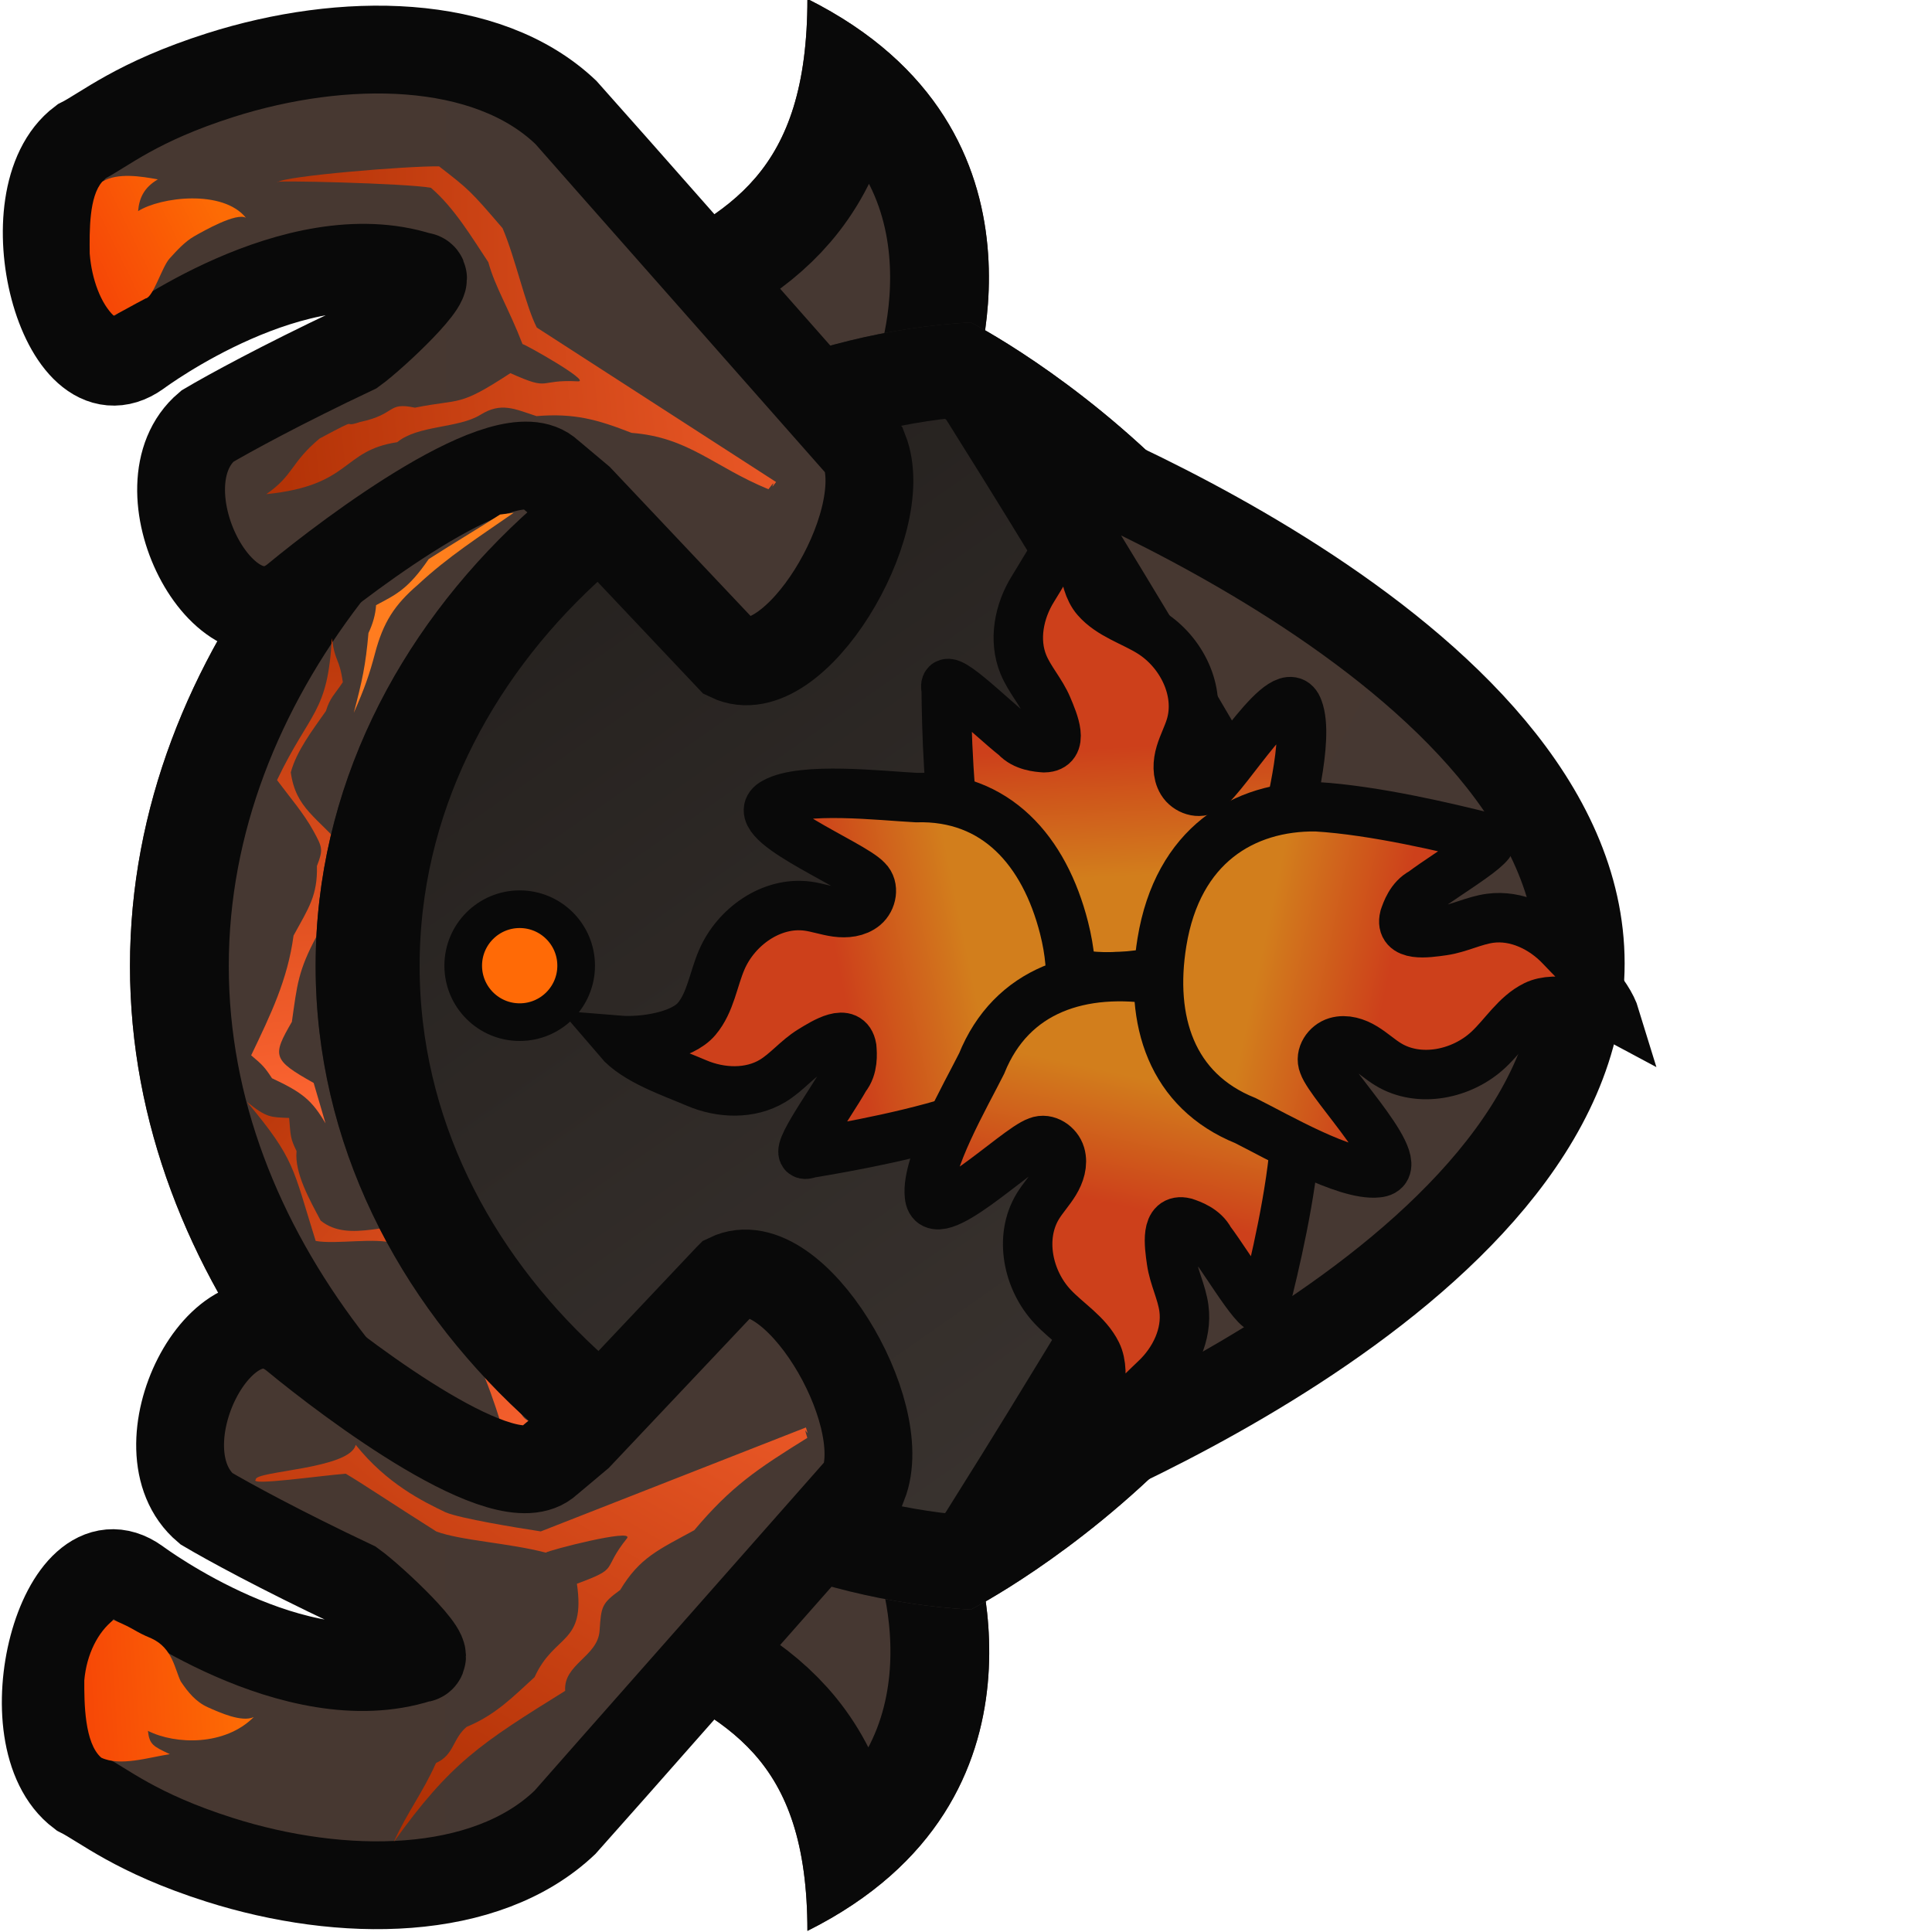
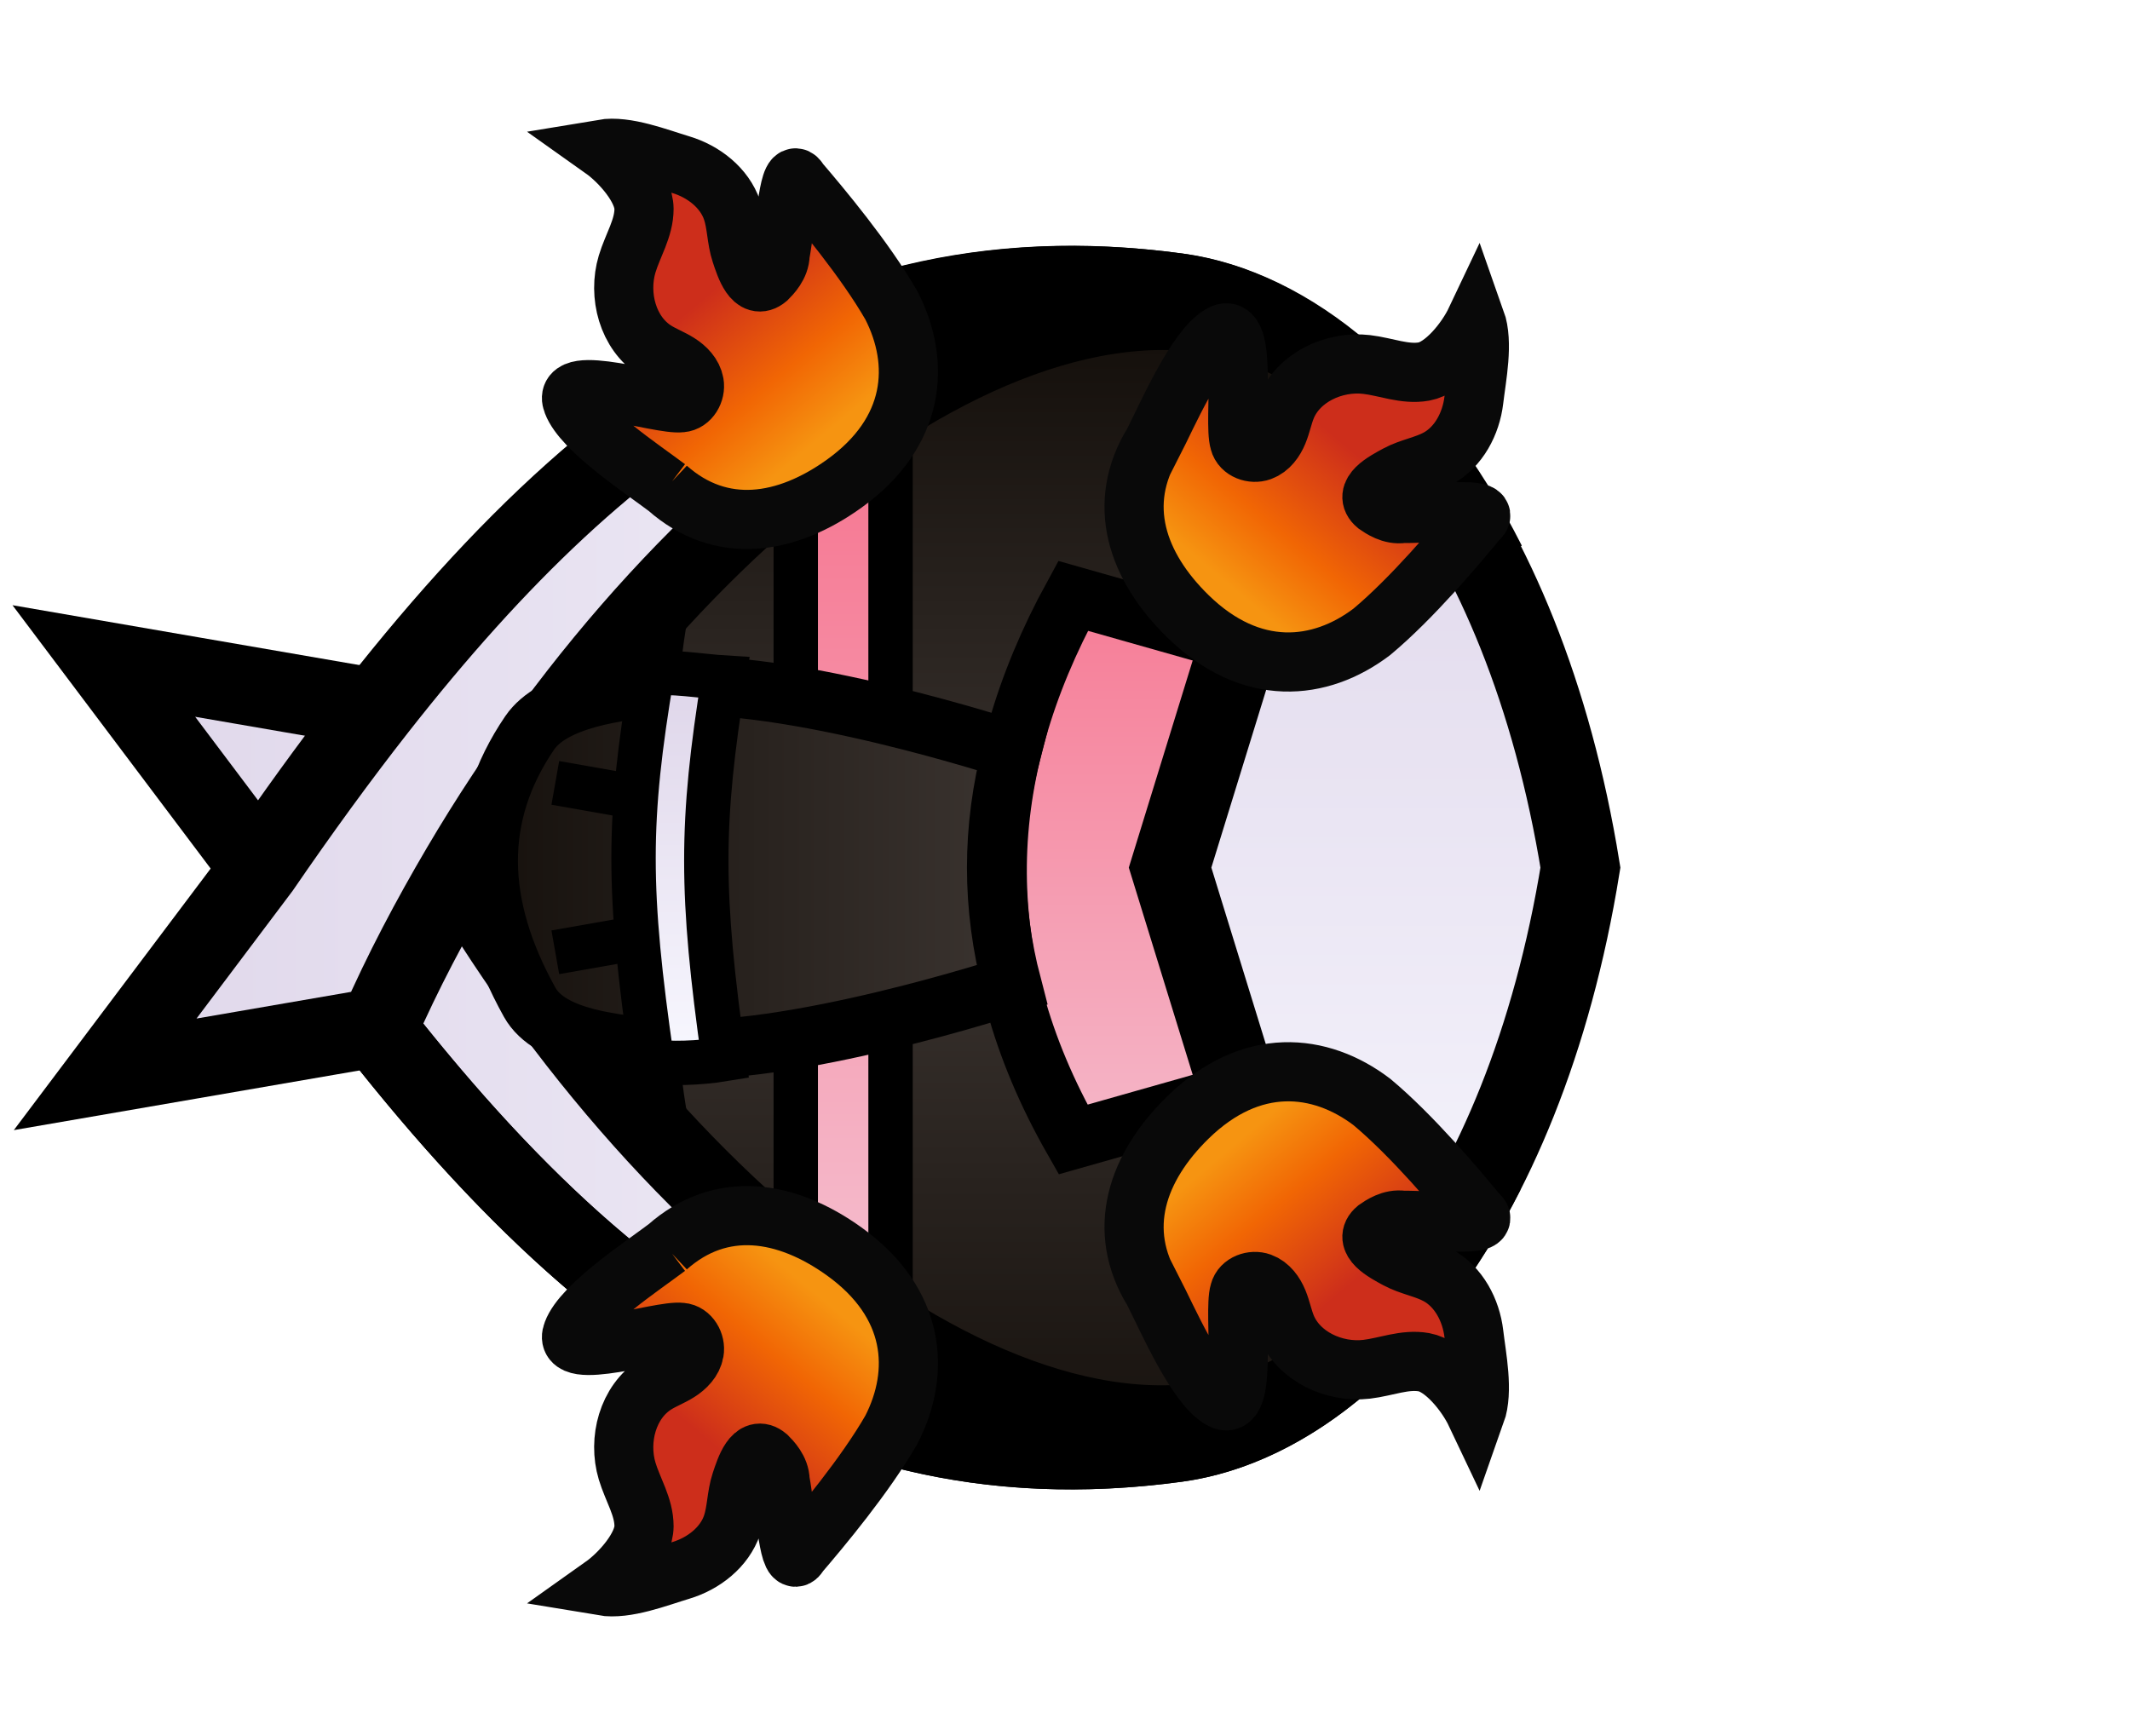
- <svg xmlns="http://www.w3.org/2000/svg" xmlns:xlink="http://www.w3.org/1999/xlink" width="176" height="176" version="1.1" id="svg17" xml:space="preserve">
-   <defs id="defs8">
+ <svg xmlns="http://www.w3.org/2000/svg" xmlns:xlink="http://www.w3.org/1999/xlink" width="216" height="176" version="1.1" xml:space="preserve">
+   <defs>
+     <linearGradient id="linearGradient6069-2">
+       <stop stop-color="#f5b9ca" offset="0" />
+       <stop stop-color="#f67a94" offset="1" />
+     </linearGradient>
+     <linearGradient id="linearGradient20">
+       <stop stop-color="#f8f8ff" offset="0" />
+       <stop stop-color="#ded5e9" offset="1" />
+     </linearGradient>
    <linearGradient id="linearGradient606">
-       <stop style="stop-color:#cd401b;stop-opacity:1;" offset="0.188" id="stop606" />
-       <stop style="stop-color:#d27e1c;stop-opacity:1;" offset="1" id="stop607" />
+       <stop stop-color="#cd2e1b" offset="0" />
+       <stop stop-color="#f16604" offset=".594" />
+       <stop stop-color="#f69411" offset="1" />
    </linearGradient>
-     <linearGradient id="linearGradient602">
-       <stop style="stop-color:#f64806;stop-opacity:1;" offset="0" id="stop602" />
-       <stop style="stop-color:#fd6b05;stop-opacity:1;" offset="1" id="stop603" />
+     <linearGradient id="a">
+       <stop stop-color="#140f0b" offset="0" />
+       <stop stop-color="#3d3632" offset="1" />
    </linearGradient>
-     <linearGradient id="linearGradient599">
-       <stop style="stop-color:#fe6e05;stop-opacity:1;" offset="0" id="stop599" />
-       <stop style="stop-color:#f64706;stop-opacity:1;" offset="1" id="stop600" />
-     </linearGradient>
-     <linearGradient id="linearGradient598">
-       <stop offset="0" stop-color="#ee9347" id="stop597" style="stop-color:#463832;stop-opacity:1;" />
-       <stop offset="1" stop-color="#80400b" id="stop598" style="stop-color:#473831;stop-opacity:1;" />
-     </linearGradient>
-     <linearGradient id="linearGradient596">
-       <stop offset="0" stop-color="#ee9347" id="stop450" style="stop-color:#463832;stop-opacity:1;" />
-       <stop offset="1" stop-color="#80400b" id="stop596" style="stop-color:#473831;stop-opacity:1;" />
-     </linearGradient>
-     <linearGradient id="linearGradient352">
-       <stop offset="0" stop-color="#3d7519" id="stop351" style="stop-color:#fde01f;stop-opacity:1;" />
-       <stop offset="1" stop-color="#7fd846" id="stop352" style="stop-color:#bf2617;stop-opacity:1;" />
-     </linearGradient>
-     <linearGradient id="linearGradient350">
-       <stop offset="0" stop-color="#3d7519" id="stop349" style="stop-color:#fee022;stop-opacity:1;" />
-       <stop offset="1" stop-color="#7fd846" id="stop350" style="stop-color:#bc2416;stop-opacity:1;" />
-     </linearGradient>
-     <linearGradient id="linearGradient348">
-       <stop offset="0" stop-color="#3d7519" id="stop347" style="stop-color:#c02417;stop-opacity:1;" />
-       <stop offset="1" stop-color="#7fd846" id="stop348" style="stop-color:#fcdd20;stop-opacity:1;" />
-     </linearGradient>
-     <linearGradient id="linearGradient346">
-       <stop offset="0" stop-color="#3d7519" id="stop345" style="stop-color:#fee025;stop-opacity:1;" />
-       <stop offset="1" stop-color="#7fd846" id="stop346" style="stop-color:#ba2217;stop-opacity:1;" />
-     </linearGradient>
-     <linearGradient id="linearGradient275">
-       <stop offset="0" stop-color="#3d7519" id="stop274" style="stop-color:#05ff3f;stop-opacity:0.214;" />
-       <stop offset="1" stop-color="#7fd846" id="stop275" />
-     </linearGradient>
-     <linearGradient id="d">
-       <stop offset="0" stop-color="#66a000" id="stop1" style="stop-color:#473831;stop-opacity:1;" />
-       <stop offset="1" stop-color="#0e2608" id="stop2" style="stop-color:#463832;stop-opacity:1;" />
-     </linearGradient>
-     <linearGradient id="b">
-       <stop offset="0" stop-color="#ee9347" id="stop3" />
-       <stop offset="1" stop-color="#80400b" id="stop4" />
-     </linearGradient>
-     <linearGradient id="c">
-       <stop offset="0" stop-color="#3d7519" id="stop5" style="stop-color:#fcdf1f;stop-opacity:1;" />
-       <stop offset="1" stop-color="#7fd846" id="stop6" style="stop-color:#bc2516;stop-opacity:1;" />
-     </linearGradient>
-     <clipPath id="f">
-       <path d="M188 128c0 80-69.756 119.362-69.756 119.362C64 244 8.638 193.922 8.638 128S64 12 118.244 8.638C118.244 8.638 188 48 188 128z" fill="#252525" fill-opacity=".601" stroke-width="12.537" id="path6" />
-     </clipPath>
-     <linearGradient xlink:href="#a" id="g" x1="14.454" y1="-2.288" x2="190.761" y2="225.716" gradientUnits="userSpaceOnUse" />
-     <clipPath id="e">
-       <path d="M123.919 88L88.48 139.9s9.15 24-14.85 36c0-16-7.496-19.178-16.502-23.657-23.593-11.734-45.21-35.545-45.21-64.243 0-28.855 21.854-52.663 45.597-64.27C66.4 19.387 73.63 15.9 73.63-.1c24 12 14.803 36 14.803 36z" fill="#b9009d" stroke-width="18" id="path7" />
-     </clipPath>
-     <linearGradient id="a">
-       <stop offset="0" stop-color="#1f1c1a" id="stop7" />
-       <stop offset="1" stop-color="#3d3632" id="stop8" />
-     </linearGradient>
-     <linearGradient xlink:href="#linearGradient598" id="i" x1="77.026" y1="146.112" x2="156.422" y2="146.112" gradientUnits="userSpaceOnUse" gradientTransform="rotate(180,78.68478,87.963)" />
-     <linearGradient xlink:href="#b" id="h" x1="77.026" y1="29.814" x2="156.422" y2="29.814" gradientUnits="userSpaceOnUse" gradientTransform="rotate(180 78.305 87.963)" />
-     <linearGradient xlink:href="#linearGradient352" id="k" gradientUnits="userSpaceOnUse" gradientTransform="matrix(0.7856,0,0,0.7856,127.699,-115.817)" x1="71.621" y1="99.306" x2="113.125" y2="99.306" />
-     <linearGradient xlink:href="#linearGradient350" id="l" gradientUnits="userSpaceOnUse" gradientTransform="matrix(0.7856,0,0,0.7856,127.699,-115.817)" x1="71.639" y1="76.797" x2="113.027" y2="76.797" />
-     <linearGradient xlink:href="#c" id="m" gradientUnits="userSpaceOnUse" gradientTransform="matrix(0.7856,0,0,0.7856,127.699,-115.817)" x1="98.247" y1="107.222" x2="131.002" y2="107.222" />
-     <linearGradient xlink:href="#linearGradient348" id="n" gradientUnits="userSpaceOnUse" gradientTransform="matrix(0.7856,0,0,0.7856,127.699,-115.817)" x1="98.05" y1="68.832" x2="130.747" y2="68.832" />
-     <linearGradient xlink:href="#linearGradient346" id="o" gradientUnits="userSpaceOnUse" gradientTransform="matrix(0.7856,0,0,0.7856,127.699,-115.817)" x1="104.322" y1="87.868" x2="153.433" y2="87.868" />
-     <linearGradient xlink:href="#d" id="j" x1="64" y1="64" x2="160" y2="112" gradientUnits="userSpaceOnUse" gradientTransform="translate(0 -.038)" />
-     <linearGradient xlink:href="#linearGradient596" id="linearGradient353" gradientUnits="userSpaceOnUse" gradientTransform="matrix(-1,0,0,1,157.2796,0.3310475)" x1="77.026" y1="146.112" x2="156.422" y2="146.112" />
-     <radialGradient id="SVGID_00000043440862734311298450000003690999026816539545_-9" cx="200" cy="80.318" r="166.051" gradientUnits="userSpaceOnUse" gradientTransform="translate(0.5921954,-47.34377)">
-       <stop offset="0" style="stop-color:#FFA000" id="stop227-3" />
-       <stop offset="0.639" style="stop-color:#FF6633" id="stop228-9" />
-       <stop offset="1" style="stop-color:#A82B00" id="stop229-0" />
-     </radialGradient>
-     <radialGradient id="SVGID_00000127760169762886476280000003704748349587310474_-8" cx="109.611" cy="65.757" r="20.283" gradientUnits="userSpaceOnUse">
-       <stop offset="0" style="stop-color:#FFD014" id="stop230-8" />
-       <stop offset="1" style="stop-color:#000000" id="stop231-5" />
-     </radialGradient>
-     <radialGradient id="SVGID_00000054239871969843397810000001643135387112304531_-0" cx="99.238" cy="82.381" r="14.543" gradientUnits="userSpaceOnUse">
-       <stop offset="0" style="stop-color:#FFD014" id="stop232-9" />
-       <stop offset="1" style="stop-color:#000000" id="stop233-6" />
-     </radialGradient>
-     <radialGradient id="SVGID_00000021087963179529630160000001686441295271705742_-3" cx="88.112" cy="76.326" r="13.328" gradientUnits="userSpaceOnUse">
-       <stop offset="0" style="stop-color:#FFD014" id="stop234-8" />
-       <stop offset="1" style="stop-color:#000000" id="stop235-5" />
-     </radialGradient>
-     <radialGradient id="SVGID_00000096774798622143386760000010919521614812938375_-6" cx="132.22" cy="79.159" r="23.889" gradientUnits="userSpaceOnUse">
-       <stop offset="0" style="stop-color:#FFD014" id="stop236-1" />
-       <stop offset="1" style="stop-color:#000000" id="stop237-1" />
-     </radialGradient>
-     <radialGradient id="SVGID_00000158711792807480875940000000670899902772932523_-5" cx="144.679" cy="76.851" r="17.944" gradientUnits="userSpaceOnUse">
-       <stop offset="0" style="stop-color:#FFD014" id="stop238-9" />
-       <stop offset="1" style="stop-color:#000000" id="stop239-8" />
-     </radialGradient>
-     <radialGradient id="SVGID_00000088096580198607632740000017453196991299984809_-4" cx="204.848" cy="76.613" r="20.557" gradientUnits="userSpaceOnUse">
-       <stop offset="0" style="stop-color:#FFD014" id="stop240-8" />
-       <stop offset="1" style="stop-color:#000000" id="stop241-1" />
-     </radialGradient>
-     <radialGradient id="SVGID_00000067202546367791681890000017935699339522111153_-0" cx="230.967" cy="70.157" r="8.685" gradientUnits="userSpaceOnUse">
-       <stop offset="0" style="stop-color:#FFD014" id="stop242-3" />
-       <stop offset="1" style="stop-color:#000000" id="stop243-0" />
-     </radialGradient>
-     <radialGradient id="SVGID_00000109025715151080144350000012658736305979864230_-4" cx="273.604" cy="74.489" r="10.573" gradientUnits="userSpaceOnUse">
-       <stop offset="0" style="stop-color:#FFD014" id="stop244-4" />
-       <stop offset="1" style="stop-color:#000000" id="stop245-4" />
-     </radialGradient>
-     <radialGradient id="SVGID_00000062183028735064828830000001914576097694144405_-4" cx="282.646" cy="81.984" r="5.257" gradientUnits="userSpaceOnUse">
-       <stop offset="0" style="stop-color:#FFD014" id="stop246-7" />
-       <stop offset="1" style="stop-color:#000000" id="stop247-6" />
-     </radialGradient>
-     <radialGradient id="SVGID_00000003789521454151454920000010753428654990849174_-3" cx="303.026" cy="94.677" r="10.987" gradientUnits="userSpaceOnUse">
-       <stop offset="0" style="stop-color:#FFD014" id="stop248-1" />
-       <stop offset="1" style="stop-color:#000000" id="stop249-7" />
-     </radialGradient>
-     <radialGradient id="SVGID_00000034060089305641318310000015556323764348418985_-5" cx="318.625" cy="84.455" r="5.028" gradientUnits="userSpaceOnUse">
-       <stop offset="0" style="stop-color:#FFD014" id="stop250-9" />
-       <stop offset="1" style="stop-color:#000000" id="stop251-6" />
-     </radialGradient>
-     <linearGradient xlink:href="#linearGradient599" id="linearGradient600" x1="6960.885" y1="1522.917" x2="6960.885" y2="2082.52" gradientUnits="userSpaceOnUse" gradientTransform="matrix(1.000625,-0.01239009,-0.01239009,1.24545,20.25784,-401.311)" />
-     <linearGradient xlink:href="#linearGradient602" id="linearGradient603" x1="1244.493" y1="1761.673" x2="1027.968" y2="1251.572" gradientUnits="userSpaceOnUse" spreadMethod="pad" />
-     <linearGradient xlink:href="#linearGradient606" id="linearGradient607" x1="1163.361" y1="903.633" x2="1102.467" y2="1472.81" gradientUnits="userSpaceOnUse" gradientTransform="translate(968.343,-1014.951)" />
-     <linearGradient xlink:href="#linearGradient606" id="linearGradient608" gradientUnits="userSpaceOnUse" gradientTransform="rotate(-98.80766,936.1685,893.8668)" x1="1163.361" y1="903.633" x2="1102.467" y2="1472.81" />
-     <linearGradient xlink:href="#linearGradient606" id="linearGradient609" gradientUnits="userSpaceOnUse" gradientTransform="rotate(-165.2396,1552.306,1269.397)" x1="1163.361" y1="903.633" x2="1102.467" y2="1472.81" />
-     <linearGradient xlink:href="#linearGradient606" id="linearGradient610" gradientUnits="userSpaceOnUse" gradientTransform="rotate(104.7399,2060.159,1696.213)" x1="1163.361" y1="903.633" x2="1102.467" y2="1472.81" />
-     <radialGradient xlink:href="#SVGID_00000043440862734311298450000003690999026816539545_-9" id="radialGradient611" gradientUnits="userSpaceOnUse" gradientTransform="matrix(0.02365091,0.9350808,-0.9350808,0.02365091,108.2795,12.70774)" cx="200" cy="80.318" r="166.051" />
-     <radialGradient xlink:href="#SVGID_00000043440862734311298450000003690999026816539545_-9-1" id="radialGradient611-8" gradientUnits="userSpaceOnUse" gradientTransform="matrix(0.6551036,0.6676636,-0.6676636,0.6551036,51.63212,11.85594)" cx="200" cy="80.318" r="166.051" />
-     <radialGradient id="SVGID_00000043440862734311298450000003690999026816539545_-9-1" cx="200" cy="80.318" r="166.051" gradientUnits="userSpaceOnUse" gradientTransform="translate(0.5921954,-47.34377)">
-       <stop offset="0" style="stop-color:#FFA000" id="stop227-3-2" />
-       <stop offset="0.639" style="stop-color:#FF6633" id="stop228-9-8" />
-       <stop offset="1" style="stop-color:#A82B00" id="stop229-0-9" />
-     </radialGradient>
-     <radialGradient xlink:href="#SVGID_00000043440862734311298450000003690999026816539545_-9" id="radialGradient612" gradientUnits="userSpaceOnUse" gradientTransform="rotate(-51.42014,-94.1455,689.3232)" cx="200" cy="80.318" r="166.051" />
-     <radialGradient xlink:href="#SVGID_00000043440862734311298450000003690999026816539545_-9" id="radialGradient613" gradientUnits="userSpaceOnUse" gradientTransform="rotate(-58.91651,-34.10352,527.6413)" cx="200" cy="80.318" r="166.051" />
-     <radialGradient xlink:href="#SVGID_00000043440862734311298450000003690999026816539545_-9-10" id="radialGradient613-1" gradientUnits="userSpaceOnUse" gradientTransform="rotate(-4.668661,405.2353,5414.365)" cx="200" cy="80.318" r="166.051" />
-     <radialGradient id="SVGID_00000043440862734311298450000003690999026816539545_-9-10" cx="200" cy="80.318" r="166.051" gradientUnits="userSpaceOnUse" gradientTransform="translate(0.5921954,-47.34377)">
-       <stop offset="0" style="stop-color:#FFA000" id="stop227-3-8" />
-       <stop offset="0.639" style="stop-color:#FF6633" id="stop228-9-5" />
-       <stop offset="1" style="stop-color:#A82B00" id="stop229-0-0" />
-     </radialGradient>
+     <linearGradient id="linearGradient154" x1="104.88" x2="104.88" y1="33.775" y2="91" gradientUnits="userSpaceOnUse" xlink:href="#a" />
+     <linearGradient id="linearGradient155" x1="104.88" x2="104.88" y1="151.06" y2="88" gradientUnits="userSpaceOnUse" xlink:href="#a" />
+     <linearGradient id="linearGradient156" x1="-494.25" x2="-416.91" y1="459.35" y2="459.35" gradientTransform="matrix(0 -.77114 .94109 0 -318.43 -263.3)" gradientUnits="userSpaceOnUse" xlink:href="#linearGradient6069-2" />
+     <linearGradient id="linearGradient157" x1="-409.03" x2="-304.6" y1="259.61" y2="259.61" gradientTransform="matrix(0 -1 .91758 0 -98.756 -268.88)" gradientUnits="userSpaceOnUse" xlink:href="#linearGradient20" />
+     <linearGradient id="linearGradient158" x1="-475.34" x2="-475.34" y1="500.65" y2="334.71" gradientTransform="matrix(0 -1 .91758 0 -305.55 -369.09)" gradientUnits="userSpaceOnUse" xlink:href="#linearGradient20" />
+     <linearGradient id="linearGradient159" x1="-475.34" x2="-475.34" y1="500.65" y2="334.71" gradientTransform="matrix(0 1 .91758 0 -305.41 545.11)" gradientUnits="userSpaceOnUse" xlink:href="#linearGradient20" />
+     <linearGradient id="linearGradient160" x1="25.803" x2="25.803" y1="158.08" y2="81.988" gradientTransform="translate(59.7 -32.412)" gradientUnits="userSpaceOnUse" xlink:href="#linearGradient6069-2" />
+     <linearGradient id="linearGradient161" x1="46.615" x2="106.24" y1="88" y2="88" gradientUnits="userSpaceOnUse" xlink:href="#a" />
+     <linearGradient id="linearGradient162" x1="1163.4" x2="1066.8" y1="903.63" y2="1626.6" gradientTransform="matrix(.01872 -.017088 -.017088 -.01872 3.1249 754.12)" gradientUnits="userSpaceOnUse" xlink:href="#linearGradient606" />
+     <linearGradient id="linearGradient163" x1="1163.4" x2="1066.8" y1="903.63" y2="1626.6" gradientTransform="matrix(-.01872 -.017088 .017088 -.01872 -69.839 754.12)" gradientUnits="userSpaceOnUse" xlink:href="#linearGradient606" />
+     <linearGradient id="linearGradient164" x1="1163.4" x2="1066.8" y1="903.63" y2="1626.6" gradientTransform="matrix(.013577 -.021403 .021403 .013577 -122.59 661)" gradientUnits="userSpaceOnUse" xlink:href="#linearGradient606" />
+     <linearGradient id="linearGradient165" x1="1163.4" x2="1066.8" y1="903.63" y2="1626.6" gradientTransform="matrix(-.013577 -.021403 -.021403 .013577 62.961 661)" gradientUnits="userSpaceOnUse" xlink:href="#linearGradient606" />
+     <linearGradient id="linearGradient166" x1="67.823" x2="67.823" y1="106.33" y2="69.681" gradientTransform="matrix(1 0 0 1.0804 -1.2e-5 -7.0885)" gradientUnits="userSpaceOnUse" xlink:href="#linearGradient20" />
  </defs>
-   <path d="M 123.919,88 88.48,139.9 c 0,0 9.15,24 -14.85,36 0,-16 -7.496,-19.178 -16.502,-23.657 C 33.535,140.509 11.918,116.698 11.918,88 11.918,59.145 33.772,35.337 57.515,23.73 66.4,19.387 73.63,15.9 73.63,-0.1 c 24,12 14.803,36 14.803,36 z" clip-path="url(#e)" fill="#45861c" stroke="#090909" stroke-width="18" id="path8" style="fill:#463832;fill-opacity:1" transform="translate(-0.07672675)" />
-   <path d="m 29.655,102.336 c -1.235,-2.09 -2.063,-2.794 -4.877,-4.109 -0.654,-0.999 -0.878,-1.237 -1.898,-2.089 1.81,-3.776 3.326,-6.914 3.861,-10.908 1.377,-2.51 2.198,-3.665 2.13,-6.339 0.587,-1.507 0.505,-1.684 -0.319,-3.192 -0.875,-1.604 -2.191,-3.12 -3.315,-4.635 3.027,-6.322 4.62,-6.083 4.992,-12.921 0.326,2.31 0.661,1.69 1.002,4 -0.774,1.166 -1.157,1.386 -1.541,2.628 -1.273,1.814 -2.67,3.636 -3.201,5.593 0.478,3.339 2.346,3.983 5.181,7.262 -1.996,2.637 -2.475,4.682 -2.799,7.612 -1.729,3.206 -1.802,4.484 -2.283,7.851 -1.793,3.096 -1.786,3.45 1.986,5.564" style="clip-rule:evenodd;fill:url(#radialGradient611);fill-rule:evenodd;stroke-width:0.935" id="path1-4" />
-   <path d="m 55.271,131.027 c -2.328,-0.686 -3.414,-0.636 -6.369,0.322 -1.159,-0.284 -1.486,-0.306 -2.813,-0.233 -1.253,-3.996 -2.284,-7.324 -4.617,-10.61 -0.705,-2.775 -0.892,-4.179 -2.766,-6.088 -0.599,-1.503 -1.132,-0.599 -2.763,-1.14 -1.734,-0.576 -5.331,0.108 -7.186,-0.233 -2.099,-6.688 -1.857,-7.403 -6.25,-12.657 1.814,1.467 2.17,1.381 3.832,1.454 0.148,1.733 0.111,1.851 0.677,3.021 -0.209,2.005 1.249,4.539 2.196,6.332 2.627,2.115 6.369,-0.075 10.679,0.388 0.339,3.289 1.383,5.112 3.146,7.476 0.923,3.524 1.741,4.508 3.686,7.298 0.8,3.487 1.047,3.741 5.247,2.714" style="clip-rule:evenodd;fill:url(#radialGradient611-8);fill-rule:evenodd;stroke-width:0.935" id="path1-4-6" />
-   <path d="M188 128c0 80-69.756 119.362-69.756 119.362C64 244 8.638 193.922 8.638 128S64 12 118.244 8.638C118.244 8.638 188 48 188 128z" clip-path="url(#f)" transform="matrix(.5445 0 0 .49122 24.048 25.124)" fill="url(#g)" stroke="#090909" stroke-width="34.804" id="path9" />
-   <circle cx="47.342" cy="87.971" r="5.144" stroke-width="3.43" stroke="#090909" fill="#78de00" id="circle9" style="fill:#ff6a06;fill-opacity:1" />
-   <path d="m 66.447,59.897 -13.653,-14.456 -2.751,-2.31 c -3.783,-3.593 -18.073,7.177 -23.142,11.362 -6.525,5.313 -14.451,-10.228 -8.027,-15.662 1.954,-1.157 6.816,-3.812 13.368,-6.906 1.836,-1.324 7.668,-6.832 6.002,-6.769 C 26.927,21.533 12.848,31.957 12.562,32.164 5.742,37.032 0.722,17.941 7.408,12.89 9.494,11.844 12.431,9.27 20.075,6.842 c 11.159,-3.547 24.247,-3.503 31.482,3.406 0.13,0.125 27.179,30.789 27.179,30.789 2.625,6.663 -6.433,21.686 -12.289,18.86 z" fill="url(#i)" stroke="#090909" stroke-width="8" id="path11" style="fill:url(#i)" />
-   <path d="m 66.357,116.361 -13.653,14.456 -2.751,2.31 c -3.783,3.593 -18.073,-7.177 -23.142,-11.362 -6.525,-5.313 -14.451,10.228 -8.027,15.662 1.954,1.157 6.816,3.812 13.368,6.906 1.836,1.324 7.668,6.832 6.002,6.769 -11.316,3.622 -25.395,-6.801 -25.681,-7.008 -6.82,-4.869 -11.84,14.222 -5.154,19.273 2.086,1.046 5.023,3.62 12.667,6.048 11.159,3.547 24.247,3.503 31.482,-3.406 0.13,-0.125 27.179,-30.789 27.179,-30.789 2.625,-6.663 -6.433,-21.686 -12.289,-18.86 z" fill="url(#i)" stroke="#090909" stroke-width="8" id="path11-12" style="fill:url(#linearGradient353)" />
-   <path d="M120 87.761c-8-15.799-28-47.799-28-47.799s52 19.101 52 47.8c0 28.854-52 48.2-52 48.2s20-32 28-48.2z" fill="url(#j)" stroke="#090909" stroke-width="8" id="path12" />
-   <g id="g451" transform="matrix(1.212492,0,0,1.212492,499.2335,-117.9447)">
-     <path d="m -373.148,135.802 c -2.556,1.78 -4.91,3.277 -7.194,5.403 -1.763,1.515 -2.609,2.825 -3.227,5.166 -0.409,1.552 -0.777,2.615 -1.592,4.459 0.631,-2.401 0.891,-3.566 1.103,-5.992 0.319,-0.678 0.528,-1.375 0.572,-2.097 1.49,-0.794 2.398,-1.186 3.954,-3.46 1.612,-1.036 3.749,-2.312 5.361,-3.349" style="clip-rule:evenodd;fill:url(#radialGradient612);fill-rule:evenodd" id="path1-02" />
-     <path d="m -351.192,204.523 c 0.373,1.142 -0.323,-0.573 0.107,0.782 -3.802,2.363 -5.719,3.648 -8.498,6.94 -2.684,1.47 -4.088,2.039 -5.564,4.489 -1.396,1.021 -1.423,1.228 -1.547,3.061 -0.133,1.949 -2.728,2.506 -2.585,4.517 -6.363,3.958 -8.608,5.397 -12.874,11.347 1.034,-2.27 2.149,-3.649 3.17,-5.927 1.368,-0.606 1.236,-1.812 2.296,-2.711 2.191,-0.903 3.506,-2.28 5.109,-3.739 1.488,-3.284 3.852,-2.431 3.181,-7.017 3.315,-1.229 1.791,-0.962 3.767,-3.418 0.539,-0.766 -5.956,0.921 -6.103,1.081 -2.758,-0.723 -6.409,-0.91 -8.225,-1.589 -3.328,-2.104 -5.542,-3.596 -6.807,-4.341 -1.839,0.136 -7.326,0.934 -6.76,0.439 -0.099,-0.65 7.073,-0.778 7.507,-2.608 2.348,2.93 5.036,4.245 6.756,5.07 1.101,0.464 5.289,1.15 7.152,1.434" style="clip-rule:evenodd;fill:url(#radialGradient613);fill-rule:evenodd" id="path1-05" />
-     <path d="m -353.434,133.489 c -0.709,0.97 0.276,-0.596 -0.572,0.543 -4.139,-1.705 -5.986,-3.902 -10.281,-4.234 -2.572,-1.003 -4.297,-1.493 -7.147,-1.26 -1.644,-0.536 -2.65,-1.071 -4.211,-0.1 -1.66,1.03 -4.703,0.769 -6.252,2.06 -4.209,0.629 -3.398,3.255 -9.833,3.902 2.067,-1.436 1.813,-2.35 4.005,-4.181 3.364,-1.795 1.444,-0.702 3.035,-1.239 2.772,-0.585 2.001,-1.525 4.121,-1.076 3.535,-0.711 3.211,-0.003 7.174,-2.594 3.124,1.402 1.954,0.448 5.101,0.617 0.937,-0.01 -3.974,-2.777 -4.191,-2.802 -1.024,-2.661 -2.057,-4.277 -2.567,-6.149 -1.186,-1.779 -2.535,-4.068 -4.314,-5.592 -1.818,-0.337 -12.252,-0.59 -11.519,-0.42 0.47,-0.46 9.826,-1.233 12.134,-1.19 2.221,1.719 2.345,1.821 4.769,4.648 0.963,2.24 1.714,5.787 2.572,7.464" style="clip-rule:evenodd;fill:url(#radialGradient613-1);fill-rule:evenodd" id="path1-05-4" />
+   <g stroke="#000" stroke-width="6">
+     <path d="m144 57.447c0.222-30.739-31.665-27.78-53.292-23.122-26.233 5.65-27.662 40.291-22.514 53.675h69.975c2.003-7.551 5.747-18.906 5.831-30.553z" fill="url(#linearGradient154)" />
+     <path d="m144 118.55c0.222 30.739-31.665 27.78-53.292 23.122-26.233-5.65-27.662-40.291-22.514-53.675h69.975c2.003 7.551 5.747 18.906 5.831 30.553z" fill="url(#linearGradient155)" />
  </g>
-   <g id="g5" transform="matrix(0.07511714,0,0,0.07511714,52.20941,-267.5169)">
-     <g id="g4">
-       <g id="g1" transform="matrix(0.3334503,-0.05163913,0.05163913,0.3334503,-49.59521,4578.522)" style="stroke:#090909;stroke-width:177.696;stroke-dasharray:none;stroke-opacity:1">
-         <path style="fill:url(#linearGradient607);stroke:#090909;stroke-width:177.696;stroke-dasharray:none;stroke-opacity:1" d="M 2654.826,450.437 C 2575.456,726.89 2332.975,832.192 2047.722,815.652 1695.193,795.197 1530.004,572.943 1506.367,314.485 c -9.363,-210.418 26.945,-484.437 46.171,-617.37 -6.838,-83.737 137.664,117.693 220.332,206.437 25.176,38.631 74.419,49.881 95.923,54.767 72.78,9.725 47.961,-86.547 33.75,-143.267 -14.211,-56.729 -48.378,-106.948 -62.109,-163.792 -22.295,-92.372 13.615,-191.903 75.795,-263.759 62.18,-71.856 143.142,-183.613 230.712,-220.519 -33.855,82.675 -55.11,222.199 -11.881,290.872 41.29,65.604 116.943,99.664 175.495,150.453 98.49,85.444 145.953,234.999 90.193,352.849 -15.047,31.802 -36.604,60.188 -51.66,91.981 -15.056,31.793 -23.202,69.49 -9.738,101.994 13.464,32.504 54.666,54.47 85.667,37.831 75.556,-35.025 342.734,-363.087 367.201,-233.271 24.064,112.382 -92.969,372.545 -137.393,490.747 z" id="path1-0" />
-         <path style="fill:url(#linearGradient608);stroke:#090909;stroke-width:177.696;stroke-dasharray:none;stroke-opacity:1" d="m 1386.064,64.89 c 285.345,36.103 426.535,259.602 453.866,544.024 33.766,351.504 -160.575,548.776 -412.366,611.709 -206.503,41.471 -482.851,47.549 -617.159,48.904 -81.702,19.579 95.227,-154.061 170.266,-249.343 34.321,-30.794 37.898,-81.179 39.434,-103.177 -1.533,-73.411 -92.87,-34.144 -146.745,-11.415 -53.884,22.73 -98.279,64.183 -152.351,86.456 -87.869,36.176 -191.725,15.929 -272.254,-34.515 -80.529,-50.444 -203.366,-113.339 -253.245,-194.226 86.883,20.797 228.017,20.437 289.262,-32.797 58.508,-50.848 80.583,-130.824 121.807,-196.463 69.356,-110.412 209.88,-180.214 334.878,-143.157 33.731,10 65.083,26.956 98.807,36.967 33.723,10.01 72.223,12.288 102.282,-5.994 30.059,-18.282 45.457,-62.362 24.268,-90.45 C 1120.631,262.111 755.527,48.316 880.066,4.26 987.439,-36.728 1262.454,39.089 1386.064,64.89 Z" id="path1-0-9" />
-         <path style="fill:url(#linearGradient609);stroke:#090909;stroke-width:177.696;stroke-dasharray:none;stroke-opacity:1" d="m 1472.492,1045.689 c 147.184,-247.108 408.492,-287.157 680.117,-198.485 335.684,109.596 438.796,366.602 395.804,622.553 -44.556,205.859 -149.48,461.586 -201.94,585.233 -14.722,82.716 -103.135,-148.883 -160.465,-255.76 -14.503,-43.77 -59.255,-67.195 -78.804,-77.398 -67.9,-27.947 -68.429,71.471 -69.138,129.94 -0.711,58.478 19.534,115.744 18.329,174.211 -1.975,95.004 -62.058,182.101 -140.494,235.744 -78.435,53.643 -185.199,141.085 -279.282,154.462 53.802,-71.321 109.903,-200.826 85.597,-278.247 -23.213,-73.959 -87.692,-126.169 -131.371,-190.2 -73.471,-107.717 -81.264,-264.43 2.681,-364.184 22.653,-26.919 50.731,-48.876 73.39,-75.784 22.659,-26.908 40.141,-61.285 35.403,-96.147 -4.739,-34.862 -38.984,-66.6 -73.202,-58.409 -81.986,14.619 -423.93,263.784 -414.516,132.018 5.363,-114.805 184.818,-336.565 257.89,-439.547 z" id="path1-0-9-2" />
-         <path style="fill:url(#linearGradient610);stroke:#090909;stroke-width:177.696;stroke-dasharray:none;stroke-opacity:1" d="m 2378.463,1393.563 c -247.16,-147.095 -287.303,-408.389 -198.729,-680.046 109.476,-335.723 366.445,-438.927 622.412,-396.026 205.875,44.482 461.639,149.315 585.305,201.73 82.721,14.693 -148.846,103.188 -255.703,160.557 -43.765,14.519 -67.174,59.279 -77.37,78.832 -27.923,67.91 71.496,68.403 129.965,69.091 58.478,0.69 115.737,-19.575 174.204,-18.391 95.005,1.941 182.124,61.993 235.794,140.409 53.671,78.416 141.151,185.148 154.562,279.226 -71.34,-53.776 -200.865,-109.831 -278.277,-85.497 -73.951,23.239 -126.138,87.737 -190.153,131.44 -107.691,73.509 -264.401,81.359 -364.185,-2.551 -26.927,-22.643 -48.894,-50.713 -75.81,-73.363 -26.916,-22.65 -61.3,-40.119 -96.16,-35.368 -34.86,4.751 -66.586,39.008 -58.382,73.222 14.649,81.981 263.936,423.836 132.166,414.469 -114.806,-5.322 -336.631,-184.697 -439.639,-257.733 z" id="path1-0-9-2-7" />
-       </g>
-       <g id="g2">
- 				
- 			</g>
-       <g id="g3" transform="matrix(0.01513914,0.2999088,-0.2999088,0.01513914,-69.56642,3492.422)">
-         <path style="fill:url(#linearGradient603);stroke:none" d="m 1420.548,1697.68 c -49.968,47.524 -148.611,81.185 -255.344,83.934 -91.202,-3.662 -231.064,-8.855 -287.785,-65.657 -33.607,-63.382 -13.526,-156.359 2.338,-224.316 29.508,56.028 69.535,78.814 124.15,86.187 -52.442,-92.688 -71.581,-345.912 48.782,-433.667 -24.025,37.431 43.943,172.465 63.759,211.757 19.816,39.283 52.726,72.12 84.857,104.508 32.131,32.379 154.349,74.326 156.352,104.885 27.272,59.045 28.236,58.061 62.892,132.37 z" id="path3-9" />
-         <path style="fill:url(#linearGradient600);stroke-width:1.116" d="m 6681.167,1963.87 c 44.663,64.215 132.037,115.49 237.947,130.081 91.138,5.007 252.599,11.9 315.081,-52.656 40.183,-75.143 8.354,-191.33 -0.201,-277.333 -35.322,66.446 -43.338,80.221 -98.466,83.651 62.043,-109.543 76.37,-308.185 -34.058,-429.704 19.924,48.972 -25.271,137.015 -49.169,183.705 -23.897,46.679 -64.578,76.537 -109.118,103.275 -49.102,21.68 -136.062,25.534 -179.764,109.475 -33.418,70.424 -39.863,60.912 -82.252,149.507 z" id="path3-9-5" />
-       </g>
-     </g>
+   <path d="m112.51 78.088c6.278-3.763 31.205-8.053 34.85-7.423 13.028 2.252 13.027 33.047 1e-5 34.712-3.696 0.473-28.572-3.451-34.85-7.214" fill="#25221f" stroke="#000" stroke-width="6" />
+   <path d="m124.75 111.06-15.93 4.518c-10.66-18.68-9.841-37.144 0-55.14l15.93 4.518z" fill="url(#linearGradient156)" stroke="#000" stroke-width="6" />
+   <path d="m118.66 87.926 15.854 51.407c13.103-10.558 21.69-27.67 25.76-51.336-4.431-23.563-12.361-40.984-25.76-51.479z" fill="url(#linearGradient157)" />
+   <path d="m134.51 36.593-15.854 51.407 15.854 51.407" fill="none" stroke="#000" stroke-width="8" />
+   <g stroke="#000" stroke-width="8">
+     <path d="m10.529 67.045 15.764 20.953c3.964 5.781 7.89 11.185 11.816 16.191 24.199 30.857 48.374 46.592 81.204 42.139 11.3-1.533 23-11.057 31.309-27.467-4.27 8.421-9.633 15.254-16.11 20.473-24.976 17.542-64.74-11.957-87.91-51.336-3.056-5.194-5.907-10.573-8.357-16.168l-0.136-0.023z" fill="url(#linearGradient158)" />
+     <path d="m119.31 146.33c17.149-2.326 35.241-23.023 40.959-58.329-5.719-35.307-23.811-56.003-40.959-58.329-38.156-5.176-64.62 16.918-93.02 58.329 28.4 41.412 54.864 63.506 93.02 58.329z" fill="none" />
+     <path d="m10.665 108.97 15.764-20.953c3.964-5.781 7.89-11.185 11.816-16.191 24.199-30.857 48.374-46.592 81.204-42.139 11.3 1.533 23 11.057 31.309 27.467-4.27-8.421-9.633-15.254-16.11-20.473-24.976-17.542-64.74 11.957-87.91 51.336-3.056 5.194-5.907 10.573-8.357 16.168l-0.136 0.023z" fill="url(#linearGradient159)" />
+   </g>
+   <rect x="80.696" y="47.272" width="9.613" height="81.455" fill="url(#linearGradient160)" fill-rule="evenodd" stroke="#000" stroke-linecap="round" stroke-miterlimit="2" stroke-width="4.5" />
+   <path d="m102.62 99.915s-22.695 7.471-35.316 6.446c-4.776-0.388-11.527-0.988-13.587-4.694-5.472-9.842-5.71-18.956 0-27.334 2.314-3.396 8.811-4.306 13.587-4.694 12.621-1.025 35.316 6.446 35.316 6.446-2.083 7.943-2.083 15.886-1e-5 23.83z" fill="url(#linearGradient161)" stroke="#000" stroke-width="6" />
+   <g transform="rotate(-90 -263.18 317.75)" stroke="#090909" stroke-width="6">
+     <path d="m9.656 697.87c-6.21-3.819-12.548-1.647-17.606 3.537-6.25 6.407-5.545 13.39-1.571 18.633 3.42 4.099 8.782 8.608 11.414 10.768 1.303 1.684 0.566-4.556 0.597-7.63-0.189-1.153 0.541-2.205 0.86-2.664 1.196-1.426 2.377 0.801 3.08 2.105 0.703 1.305 0.922 2.829 1.636 4.128 1.161 2.11 3.534 3.36 5.926 3.643 2.392 0.283 5.817 0.991 8.087 0.186-2.046-0.969-4.829-3.218-5.193-5.242-0.348-1.934 0.486-3.864 0.714-5.815 0.384-3.283-1.283-6.893-4.341-8.147-0.825-0.338-1.714-0.501-2.539-0.839-0.825-0.338-1.622-0.904-1.925-1.743-0.303-0.839 0.093-1.954 0.957-2.172 2.013-0.635 12.62 0.941 10.86-1.908-1.47-2.515-8.106-5.386-10.958-6.839z" fill="url(#linearGradient162)" />
+     <path d="m-76.371 697.87c6.21-3.819 12.548-1.647 17.606 3.537 6.25 6.407 5.545 13.39 1.571 18.633-3.42 4.099-8.782 8.608-11.414 10.768-1.303 1.684-0.566-4.556-0.597-7.63 0.189-1.153-0.541-2.205-0.86-2.664-1.196-1.426-2.377 0.801-3.08 2.105-0.703 1.305-0.922 2.829-1.636 4.128-1.161 2.11-3.534 3.36-5.926 3.643-2.392 0.283-5.817 0.991-8.087 0.186 2.046-0.969 4.829-3.218 5.193-5.242 0.348-1.934-0.486-3.864-0.714-5.815-0.384-3.283 1.283-6.893 4.341-8.147 0.825-0.338 1.714-0.501 2.539-0.839 0.825-0.338 1.622-0.904 1.925-1.743 0.303-0.839-0.093-1.954-0.957-2.172-2.013-0.635-12.62 0.941-10.86-1.908 1.47-2.515 8.106-5.386 10.958-6.839z" fill="url(#linearGradient163)" />
+   </g>
+   <g transform="rotate(-90 -259.48 317.66)" stroke="#090909" stroke-width="6">
+     <path d="m-68.331 644.8c4.839 5.452 3.801 12.072-0.426 17.953-5.224 7.268-12.224 7.785-18.077 4.782-4.631-2.656-10.003-7.154-12.587-9.37-1.885-0.991 4.388-1.349 7.41-1.913 1.169-0.014 2.078-0.916 2.475-1.31 1.196-1.426-1.201-2.202-2.608-2.667-1.407-0.466-2.946-0.417-4.349-0.895-2.28-0.777-3.922-2.897-4.616-5.203-0.694-2.307-1.986-5.557-1.587-7.932 1.31 1.847 4.008 4.196 6.064 4.204 1.965 7e-3 3.721-1.15 5.603-1.713 3.166-0.948 7.011 0.067 8.777 2.86 0.476 0.754 0.791 1.601 1.267 2.354 0.476 0.754 1.172 1.44 2.051 1.593 0.878 0.153 1.908-0.431 1.973-1.32 0.276-2.093-3.118-12.265-0.007-11.026 2.732 1.011 6.711 7.048 8.638 9.604z" fill="url(#linearGradient164)" />
+     <path d="m8.7 644.8c-4.839 5.452-3.801 12.072 0.426 17.953 5.224 7.268 12.224 7.785 18.077 4.782 4.631-2.656 10.003-7.154 12.587-9.37 1.885-0.991-4.388-1.349-7.41-1.913-1.169-0.014-2.078-0.916-2.475-1.31-1.196-1.426 1.201-2.202 2.608-2.667 1.407-0.466 2.946-0.417 4.349-0.895 2.28-0.777 3.922-2.897 4.616-5.203 0.694-2.307 1.986-5.557 1.587-7.932-1.31 1.847-4.008 4.196-6.064 4.204-1.965 7e-3 -3.721-1.15-5.603-1.713-3.166-0.948-7.011 0.067-8.777 2.86-0.476 0.754-0.791 1.601-1.267 2.354-0.476 0.754-1.172 1.44-2.051 1.593-0.878 0.153-1.908-0.431-1.973-1.32-0.276-2.093 3.118-12.265 0.007-11.026-2.732 1.011-6.711 7.048-8.638 9.604z" fill="url(#linearGradient165)" />
+   </g>
+   <path d="m73.405 68.726c-1.839-0.111-5.749-0.698-7.281-0.388-2.495 14.817-2.51 21.932 0 39.304 1.601 0.295 4.864 0.194 7.281-0.205-2.369-16.799-2.374-23.976 0-38.711z" fill="url(#linearGradient166)" stroke="#000" stroke-width="4.5" />
+   <g transform="translate(-9e-6 -.19607)" fill="none" stroke="#000" stroke-width="4.5">
+     <path d="m64.395 81.03-8.082-1.425" />
+     <path d="m64.395 95.362-8.082 1.425" />
  </g>
</svg>
